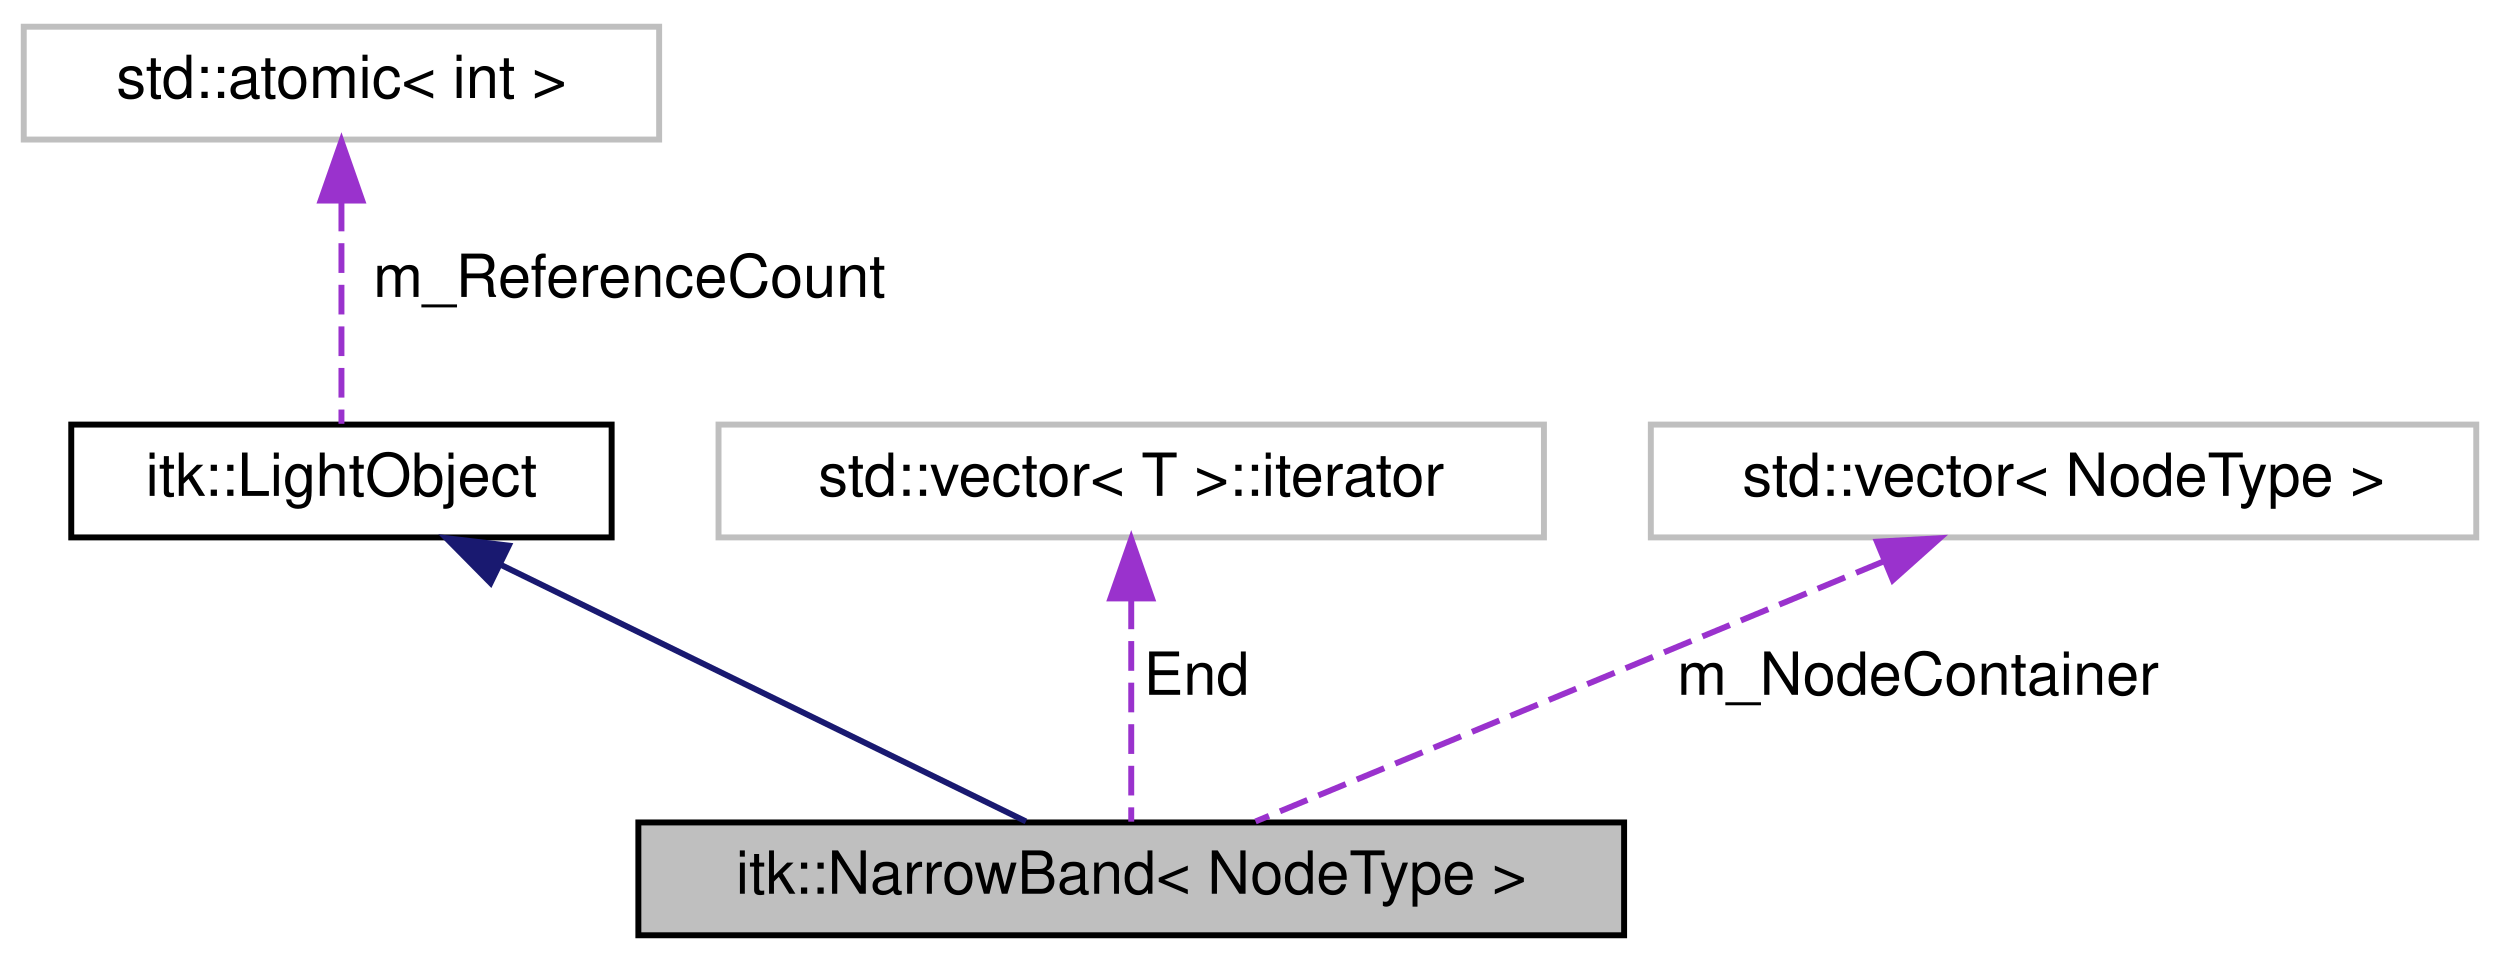
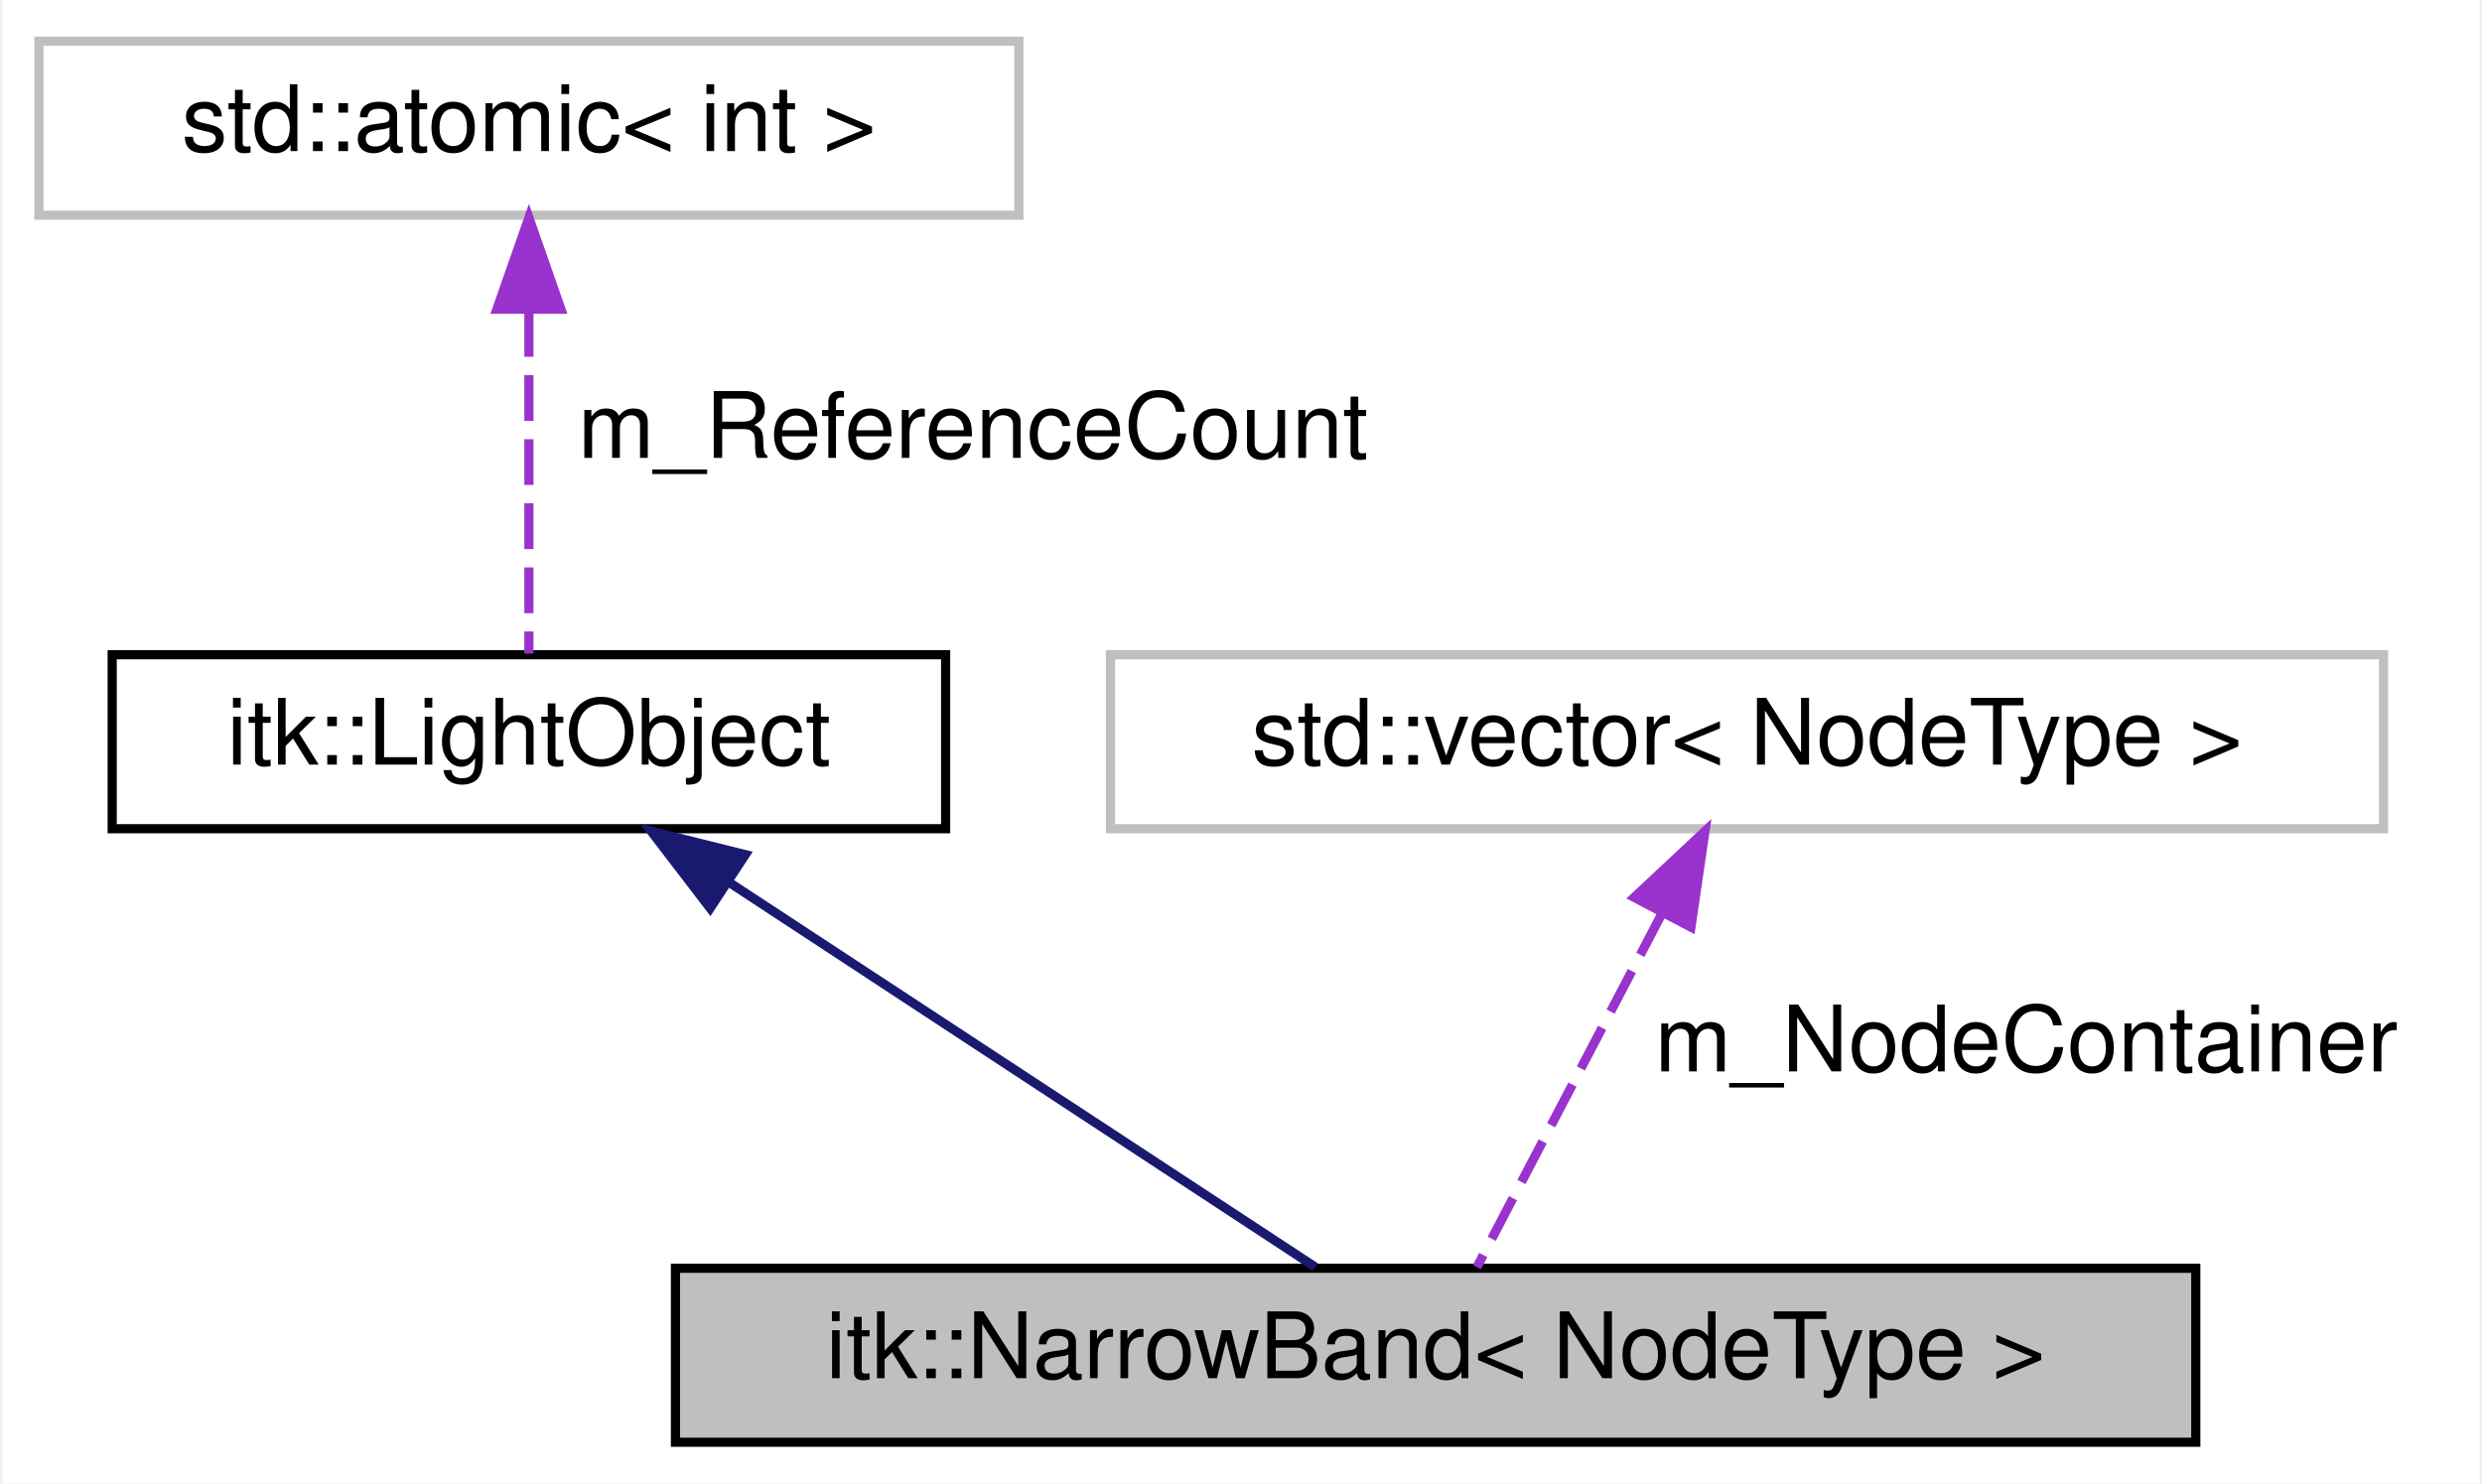
- <svg xmlns="http://www.w3.org/2000/svg" xmlns:xlink="http://www.w3.org/1999/xlink" width="421pt" height="162pt" viewBox="0.00 0.00 421.00 162.00">
+ <svg xmlns="http://www.w3.org/2000/svg" xmlns:xlink="http://www.w3.org/1999/xlink" width="271pt" height="162pt" viewBox="0.00 0.00 270.50 162.00">
  <g id="graph0" class="graph" transform="scale(1 1) rotate(0) translate(4 158)">
-     <polygon fill="white" stroke="transparent" points="-4,4 -4,-158 417,-158 417,4 -4,4" />
+     <polygon fill="white" stroke="transparent" points="-4,4 -4,-158 266.5,-158 266.5,4 -4,4" />
    <g id="node1" class="node">
      <g id="a_node1">
        <a xlink:title="Narrow Band class.">
-           <polygon fill="#bfbfbf" stroke="black" points="103.5,-0.5 103.5,-19.5 269.5,-19.5 269.5,-0.5 103.5,-0.5" />
-           <text text-anchor="middle" x="186.5" y="-7.5" font-family="Helvetica,sans-Serif" font-size="10.00">itk::NarrowBand&lt; NodeType &gt;</text>
+           <polygon fill="#bfbfbf" stroke="black" points="69.5,-0.5 69.5,-19.5 235.5,-19.5 235.5,-0.5 69.5,-0.5" />
+           <text text-anchor="middle" x="152.5" y="-7.5" font-family="Helvetica,sans-Serif" font-size="10.00">itk::NarrowBand&lt; NodeType &gt;</text>
        </a>
      </g>
    </g>
    <g id="node2" class="node">
      <g id="a_node2">
        <a xlink:href="classitk_1_1LightObject.html" target="_top" xlink:title="Light weight base class for most itk classes.">
          <polygon fill="white" stroke="black" points="8,-67.5 8,-86.5 99,-86.5 99,-67.5 8,-67.5" />
          <text text-anchor="middle" x="53.5" y="-74.5" font-family="Helvetica,sans-Serif" font-size="10.00">itk::LightObject</text>
        </a>
      </g>
    </g>
    <g id="edge1" class="edge">
-       <path fill="none" stroke="midnightblue" d="M80.22,-62.94C106.56,-50.07 146.07,-30.76 168.77,-19.67" />
-       <polygon fill="midnightblue" stroke="midnightblue" points="78.61,-59.83 71.16,-67.37 81.68,-66.12 78.61,-59.83" />
+       <path fill="none" stroke="midnightblue" d="M75.44,-61.59C95.03,-48.74 123.06,-30.33 139.36,-19.63" />
+       <polygon fill="midnightblue" stroke="midnightblue" points="73.29,-58.82 66.85,-67.23 77.13,-64.67 73.29,-58.82" />
    </g>
    <g id="node3" class="node">
      <g id="a_node3">
        <a xlink:title=" ">
          <polygon fill="white" stroke="#bfbfbf" points="0,-134.5 0,-153.5 107,-153.5 107,-134.5 0,-134.5" />
          <text text-anchor="middle" x="53.5" y="-141.5" font-family="Helvetica,sans-Serif" font-size="10.00">std::atomic&lt; int &gt;</text>
        </a>
      </g>
    </g>
    <g id="edge2" class="edge">
      <path fill="none" stroke="#9a32cd" stroke-dasharray="5,2" d="M53.5,-124.04C53.5,-111.67 53.5,-96.12 53.5,-86.63" />
      <polygon fill="#9a32cd" stroke="#9a32cd" points="50,-124.23 53.5,-134.23 57,-124.23 50,-124.23" />
      <text text-anchor="middle" x="102" y="-108" font-family="Helvetica,sans-Serif" font-size="10.00"> m_ReferenceCount</text>
    </g>
    <g id="node4" class="node">
      <g id="a_node4">
-         <a xlink:title="STL iterator class.">
+         <a xlink:title=" ">
          <polygon fill="white" stroke="#bfbfbf" points="117,-67.5 117,-86.5 256,-86.5 256,-67.5 117,-67.5" />
-           <text text-anchor="middle" x="186.5" y="-74.5" font-family="Helvetica,sans-Serif" font-size="10.00">std::vector&lt; T &gt;::iterator</text>
+           <text text-anchor="middle" x="186.5" y="-74.5" font-family="Helvetica,sans-Serif" font-size="10.00">std::vector&lt; NodeType &gt;</text>
        </a>
      </g>
    </g>
    <g id="edge3" class="edge">
-       <path fill="none" stroke="#9a32cd" stroke-dasharray="5,2" d="M186.5,-57.04C186.5,-44.67 186.5,-29.12 186.5,-19.63" />
-       <polygon fill="#9a32cd" stroke="#9a32cd" points="183,-57.23 186.5,-67.23 190,-57.23 183,-57.23" />
-       <text text-anchor="middle" x="197.5" y="-41" font-family="Helvetica,sans-Serif" font-size="10.00"> End</text>
-     </g>
-     <g id="node5" class="node">
-       <g id="a_node5">
-         <a xlink:title=" ">
-           <polygon fill="white" stroke="#bfbfbf" points="274,-67.5 274,-86.5 413,-86.5 413,-67.5 274,-67.5" />
-           <text text-anchor="middle" x="343.5" y="-74.5" font-family="Helvetica,sans-Serif" font-size="10.00">std::vector&lt; NodeType &gt;</text>
-         </a>
-       </g>
-     </g>
-     <g id="edge4" class="edge">
-       <path fill="none" stroke="#9a32cd" stroke-dasharray="5,2" d="M313.18,-63.45C282.1,-50.58 234.57,-30.9 207.43,-19.67" />
-       <polygon fill="#9a32cd" stroke="#9a32cd" points="312.07,-66.78 322.65,-67.37 314.75,-60.31 312.07,-66.78" />
-       <text text-anchor="middle" x="319" y="-41" font-family="Helvetica,sans-Serif" font-size="10.00"> m_NodeContainer</text>
+       <path fill="none" stroke="#9a32cd" stroke-dasharray="5,2" d="M177.17,-58.16C170.61,-45.63 162.13,-29.41 157.01,-19.63" />
+       <polygon fill="#9a32cd" stroke="#9a32cd" points="174.18,-60 181.91,-67.23 180.38,-56.75 174.18,-60" />
+       <text text-anchor="middle" x="217" y="-41" font-family="Helvetica,sans-Serif" font-size="10.00"> m_NodeContainer</text>
    </g>
  </g>
</svg>
